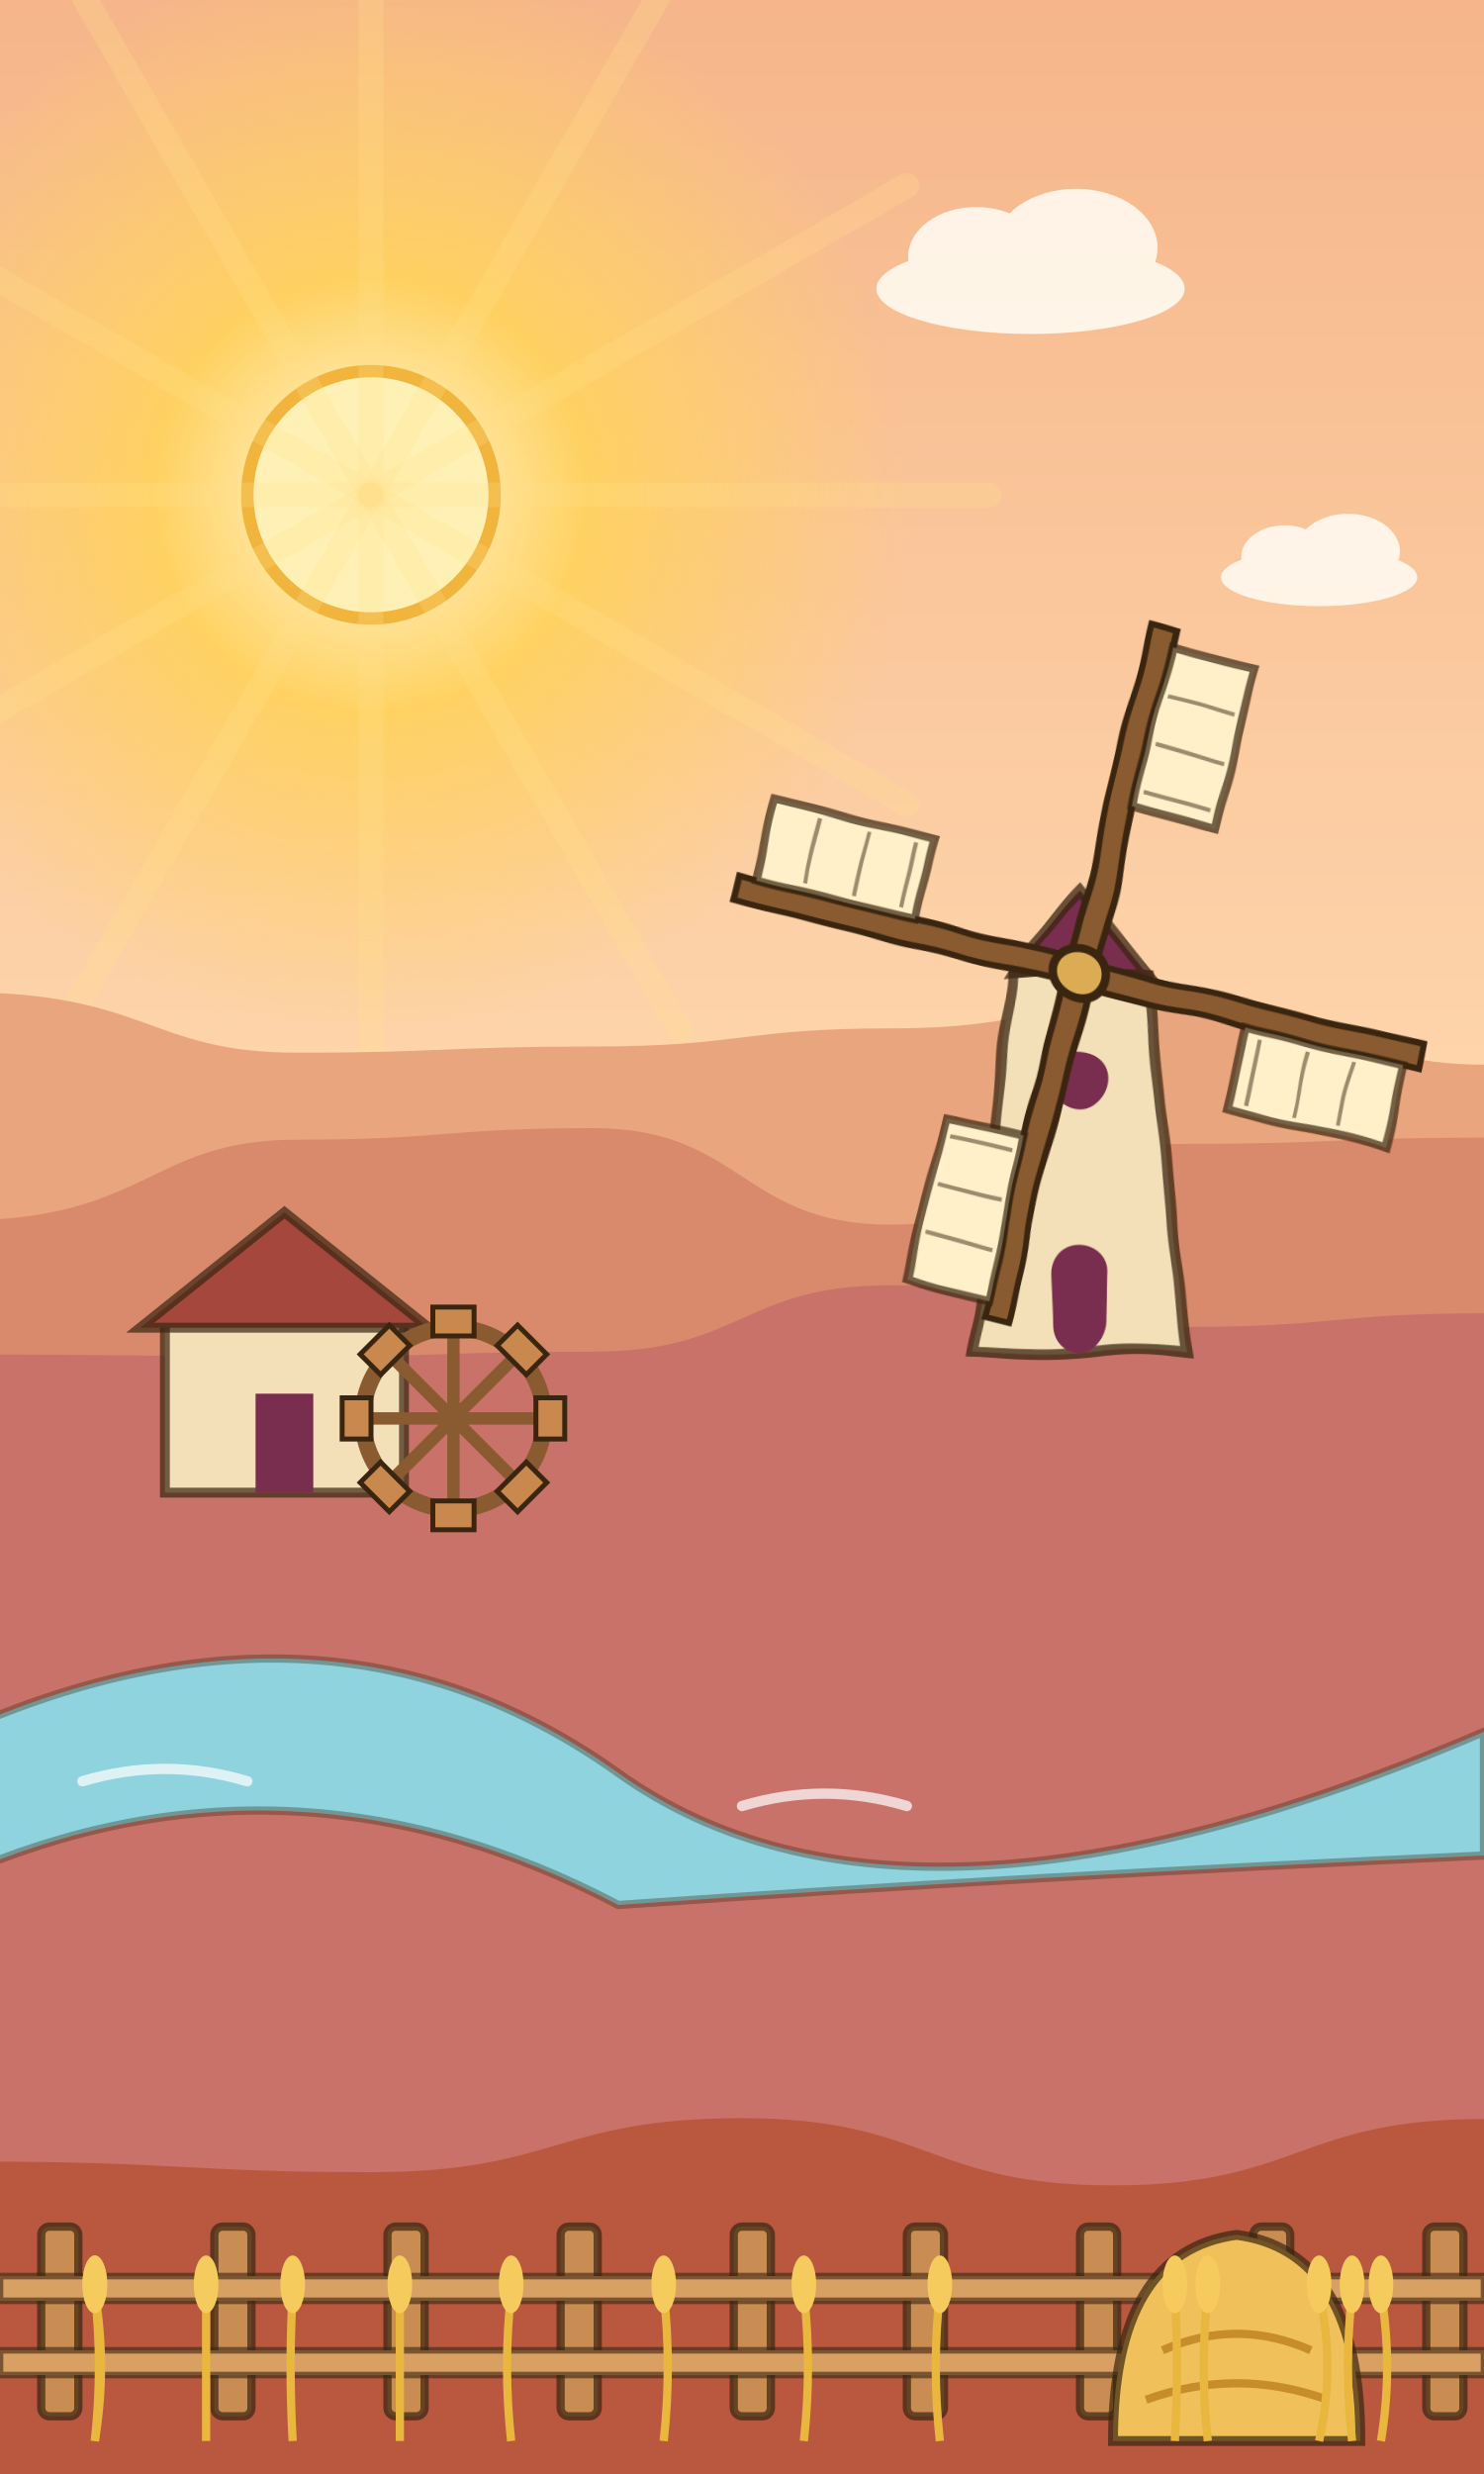
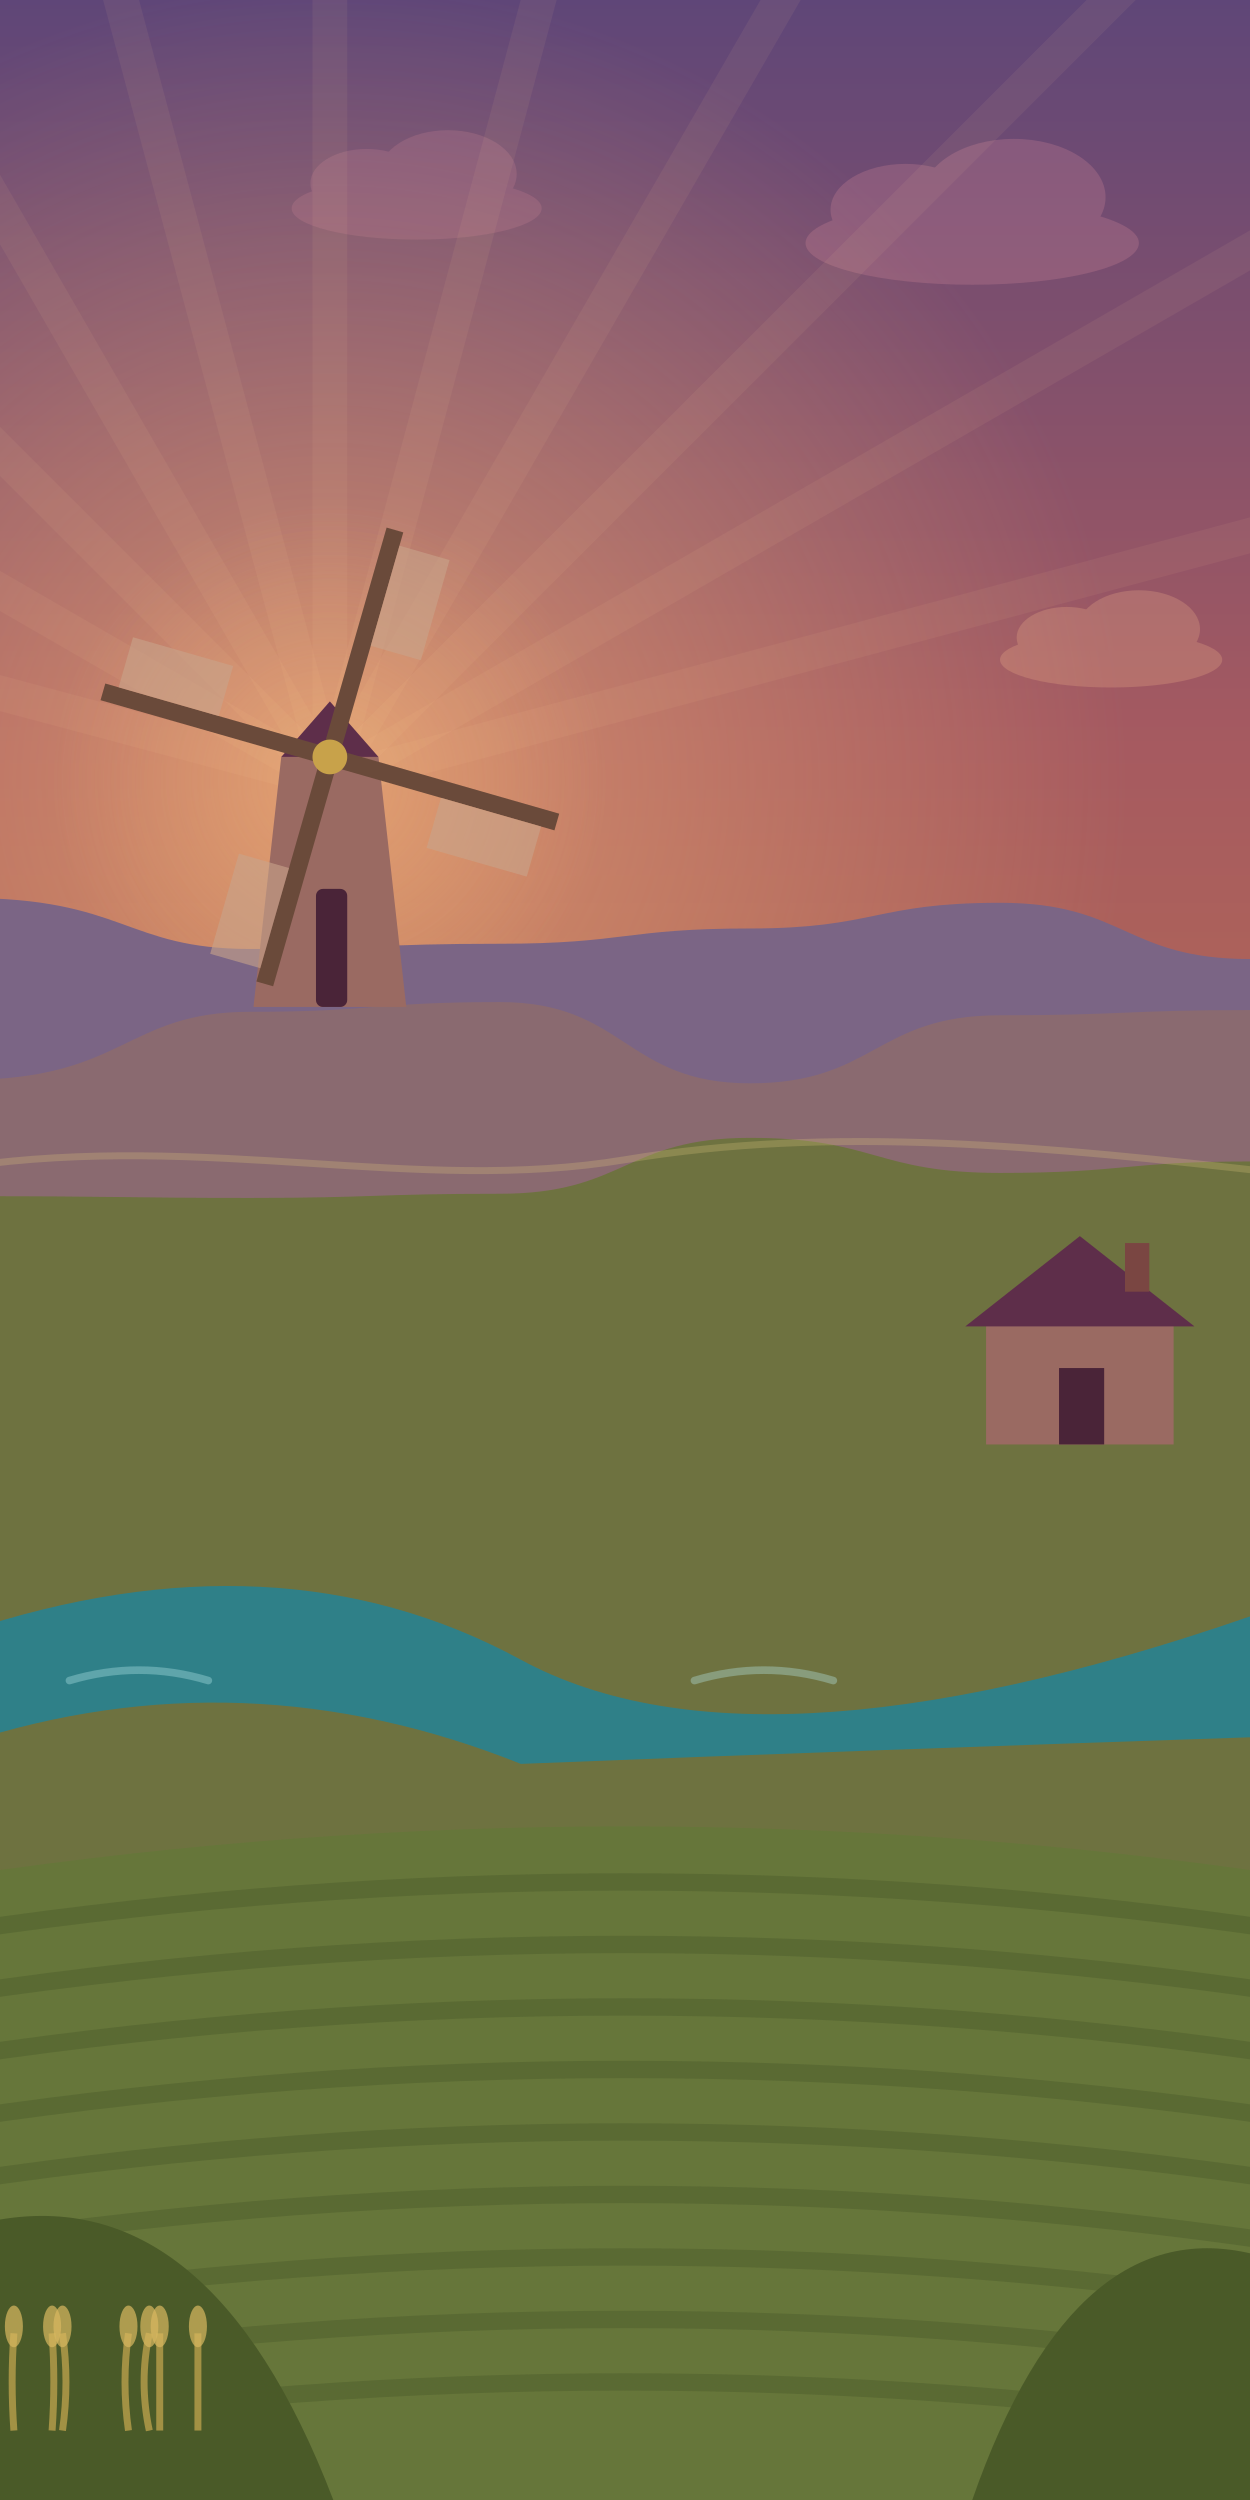
- <svg xmlns="http://www.w3.org/2000/svg" viewBox="0 0 360 600" width="360" height="600">
+ <svg xmlns="http://www.w3.org/2000/svg" viewBox="0 0 360 720" width="360" height="720">
  <defs>
-     <linearGradient id="sky" x1="0" y1="0" x2="0" y2="1">
-       <stop offset="0" stop-color="#f6b58a" />
-       <stop offset=".5" stop-color="#ffd9b0" />
-       <stop offset="1" stop-color="#ffeed6" />
+     <linearGradient id="l12" x1="0" y1="0" x2="0" y2="1">
+       <stop offset="0" stop-color="#5e4678" />
+       <stop offset="0.3" stop-color="#a65a60" />
+       <stop offset="0.55" stop-color="#b8704f" />
+       <stop offset="1" stop-color="#b8704f" />
    </linearGradient>
-     <radialGradient id="sun" cx=".5" cy=".5" r=".5">
-       <stop offset="0" stop-color="#fffbe0" />
-       <stop offset=".4" stop-color="#ffd35c" stop-opacity=".9" />
-       <stop offset="1" stop-color="#ffd35c" stop-opacity="0" />
+     <radialGradient id="r13">
+       <stop offset="0" stop-color="#ffc27a" stop-opacity="0.5" />
+       <stop offset="1" stop-color="#ffc27a" stop-opacity="0" />
    </radialGradient>
-     <filter id="wob" x="-5%" y="-5%" width="110%" height="110%">
-       <feTurbulence type="fractalNoise" baseFrequency=".035" numOctaves="2" seed="4" result="n" />
-       <feDisplacementMap in="SourceGraphic" in2="n" scale="3.2" />
+     <radialGradient id="r14">
+       <stop offset="0" stop-color="#ffc27a" stop-opacity="0.35" />
+       <stop offset="1" stop-color="#ffc27a" stop-opacity="0" />
+     </radialGradient>
+     <filter id="bl6" x="-50%" y="-50%" width="200%" height="200%">
+       <feGaussianBlur stdDeviation="6" />
+     </filter>
+     <filter id="bl14" x="-50%" y="-50%" width="200%" height="200%">
+       <feGaussianBlur stdDeviation="14" />
+     </filter>
+     <filter id="bl3" x="-30%" y="-30%" width="160%" height="160%">
+       <feGaussianBlur stdDeviation="3" />
    </filter>
  </defs>
  <g id="back">
-     <rect width="360" height="600" fill="url(#sky)" />
-     <circle cx="90" cy="120" r="130" fill="url(#sun)" />
-     <circle cx="90" cy="120" r="30" fill="#fff1b5" stroke="#f1b43c" stroke-width="3" />
-     <path d="M90,120 L240,120" stroke="#ffe08a" stroke-width="6" opacity=".25" stroke-linecap="round" />
-     <path d="M90,120 L220,195" stroke="#ffe08a" stroke-width="6" opacity=".25" stroke-linecap="round" />
-     <path d="M90,120 L165,250" stroke="#ffe08a" stroke-width="6" opacity=".25" stroke-linecap="round" />
-     <path d="M90,120 L90,270" stroke="#ffe08a" stroke-width="6" opacity=".25" stroke-linecap="round" />
-     <path d="M90,120 L15,250" stroke="#ffe08a" stroke-width="6" opacity=".25" stroke-linecap="round" />
-     <path d="M90,120 L-40,195" stroke="#ffe08a" stroke-width="6" opacity=".25" stroke-linecap="round" />
-     <path d="M90,120 L-60,120" stroke="#ffe08a" stroke-width="6" opacity=".25" stroke-linecap="round" />
-     <path d="M90,120 L-40,45" stroke="#ffe08a" stroke-width="6" opacity=".25" stroke-linecap="round" />
-     <path d="M90,120 L15,-10" stroke="#ffe08a" stroke-width="6" opacity=".25" stroke-linecap="round" />
-     <path d="M90,120 L90,-30" stroke="#ffe08a" stroke-width="6" opacity=".25" stroke-linecap="round" />
-     <path d="M90,120 L165,-10" stroke="#ffe08a" stroke-width="6" opacity=".25" stroke-linecap="round" />
-     <path d="M90,120 L220,45" stroke="#ffe08a" stroke-width="6" opacity=".25" stroke-linecap="round" />
-     <g fill="#fffaf0" opacity=".9" transform="translate(250,70) scale(1.1)">
-       <ellipse rx="34" ry="10" />
-       <ellipse cx="-12" cy="-7" rx="15" ry="11" />
-       <ellipse cx="10" cy="-9" rx="18" ry="13" />
+     <rect width="360" height="720" fill="url(#l12)" />
+     <circle cx="95" cy="225" r="230" fill="url(#r13)" />
+     <circle cx="95" cy="225" r="80" fill="url(#r14)" />
+     <g fill="#d98a9a" opacity="0.25" transform="translate(280,70) scale(1.2)">
+       <ellipse rx="40" ry="10" />
+       <ellipse cx="-16" cy="-8" rx="18" ry="11" />
+       <ellipse cx="10" cy="-11" rx="22" ry="14" />
    </g>
-     <g fill="#fffaf0" opacity=".9" transform="translate(320,140) scale(0.7)">
-       <ellipse rx="34" ry="10" />
-       <ellipse cx="-12" cy="-7" rx="15" ry="11" />
-       <ellipse cx="10" cy="-9" rx="18" ry="13" />
+     <g fill="#d98a9a" opacity="0.2" transform="translate(120,60) scale(0.9)">
+       <ellipse rx="40" ry="10" />
+       <ellipse cx="-16" cy="-8" rx="18" ry="11" />
+       <ellipse cx="10" cy="-11" rx="22" ry="14" />
    </g>
-     <path d="M-10,2250 L-10,240.6 C36.0,240.6 36.0,255.3 72.0,255.3 C108.0,255.3 108.0,253.8 144.0,253.8 C180.0,253.8 180.0,249.4 216.0,249.4 C252.0,249.4 252.0,242.0 288.0,242.0 C324.0,242.0 324.0,258.2 360.0,258.2 L370,2250 Z" fill="#e9a67e" />
-     <path d="M-10,2285 L-10,296.0 C36.0,296.0 36.0,276.4 72.0,276.4 C108.0,276.4 108.0,273.6 144.0,273.6 C180.0,273.6 180.0,297.0 216.0,297.0 C252.0,297.0 252.0,277.4 288.0,277.4 C324.0,277.4 324.0,275.9 360.0,275.9 L370,2285 Z" fill="#d98a6c" />
+     <g fill="#ffc490" opacity="0.22" transform="translate(320,190) scale(0.8)">
+       <ellipse rx="40" ry="10" />
+       <ellipse cx="-16" cy="-8" rx="18" ry="11" />
+       <ellipse cx="10" cy="-11" rx="22" ry="14" />
+     </g>
+     <path d="M95,225 L443,132" stroke="#ffd09a" stroke-width="10" opacity=".07" stroke-linecap="round" />
+     <path d="M95,225 L407,45" stroke="#ffd09a" stroke-width="10" opacity=".07" stroke-linecap="round" />
+     <path d="M95,225 L350,-30" stroke="#ffd09a" stroke-width="10" opacity=".07" stroke-linecap="round" />
+     <path d="M95,225 L275,-87" stroke="#ffd09a" stroke-width="10" opacity=".07" stroke-linecap="round" />
+     <path d="M95,225 L188,-123" stroke="#ffd09a" stroke-width="10" opacity=".07" stroke-linecap="round" />
+     <path d="M95,225 L95,-135" stroke="#ffd09a" stroke-width="10" opacity=".07" stroke-linecap="round" />
+     <path d="M95,225 L2,-123" stroke="#ffd09a" stroke-width="10" opacity=".07" stroke-linecap="round" />
+     <path d="M95,225 L-85,-87" stroke="#ffd09a" stroke-width="10" opacity=".07" stroke-linecap="round" />
+     <path d="M95,225 L-160,-30" stroke="#ffd09a" stroke-width="10" opacity=".07" stroke-linecap="round" />
+     <path d="M95,225 L-217,45" stroke="#ffd09a" stroke-width="10" opacity=".07" stroke-linecap="round" />
+     <path d="M95,225 L-253,132" stroke="#ffd09a" stroke-width="10" opacity=".07" stroke-linecap="round" />
+     <path d="M-10,740 L-10,258.6 C36.0,258.6 36.0,273.3 72.0,273.3 C108.0,273.3 108.0,271.8 144.0,271.8 C180.0,271.8 180.0,267.4 216.0,267.4 C252.0,267.4 252.0,260.0 288.0,260.0 C324.0,260.0 324.0,276.2 360.0,276.2 L370,740 Z" fill="#7b6585" />
+     <path d="M-10,740 L-10,311.0 C36.0,311.0 36.0,291.4 72.0,291.4 C108.0,291.4 108.0,288.6 144.0,288.6 C180.0,288.6 180.0,312.0 216.0,312.0 C252.0,312.0 252.0,292.4 288.0,292.4 C324.0,292.4 324.0,290.9 360.0,290.9 L370,740 Z" fill="#8a6a70" />
  </g>
  <g id="mid">
-     <path d="M-10,2320 L-10,328.5 C36.0,328.5 36.0,329.0 72.0,329.0 C108.0,329.0 108.0,327.8 144.0,327.8 C180.0,327.8 180.0,311.7 216.0,311.7 C252.0,311.7 252.0,321.8 288.0,321.8 C324.0,321.8 324.0,318.5 360.0,318.5 L370,2320 Z" fill="#c9726a" />
-     <g filter="url(#wob)" transform="translate(262,210)">
-       <path d="M-26,118 L-16,26 L16,26 L26,118Z" fill="#f4e0b8" stroke="#3a2610" stroke-width="2.6" stroke-opacity=".75" />
-       <path d="M-16,26 L0,6 L16,26Z" fill="#7a2e4f" stroke="#3a2610" stroke-width="2.6" stroke-opacity=".75" />
-       <rect x="-7" y="92" width="14" height="26" rx="7" fill="#7a2e4f" />
-       <circle cx="0" cy="52" r="7" fill="#7a2e4f" />
-       <g transform="rotate(14 0 26)">
-         <rect x="-3" y="-60" width="6" height="86" fill="#8a5b30" stroke="#3a2610" stroke-width="1.5" />
-         <rect x="3" y="-56" width="20" height="40" fill="#fff0c9" stroke="#3a2610" stroke-width="2" stroke-opacity=".7" />
-         <path d="M5,-44 H21 M5,-32 H21 M5,-20 H21" stroke="#3a2610" stroke-width="1" opacity=".5" />
+     <path d="M-10,740 L-10,344.5 C36.0,344.5 36.0,345.0 72.0,345.0 C108.0,345.0 108.0,343.8 144.0,343.8 C180.0,343.8 180.0,327.7 216.0,327.7 C252.0,327.7 252.0,337.8 288.0,337.8 C324.0,337.8 324.0,334.5 360.0,334.5 L370,740 Z" fill="#6e7240" />
+     <path d="M-10,336 C60,326 120,344 180,334 S300,330 370,338" fill="none" stroke="#d6c27a" stroke-opacity="0.28" stroke-width="2" />
+     <g transform="translate(95,196)">
+       <path d="M-22,94 L-14,22 L14,22 L22,94Z" fill="#9a6a62" />
+       <path d="M-14,22 L0,6 L14,22Z" fill="#5e2e4a" />
+       <rect x="-4" y="60" width="9" height="34" rx="2" fill="#4a2438" />
+       <g transform="rotate(16 0 22)">
+         <rect x="-2.5" y="-46" width="5" height="68" fill="#6a4a3a" />
+         <rect x="2.5" y="-42" width="15" height="30" fill="#c8a48a" opacity=".6" />
      </g>
-       <g transform="rotate(104 0 26)">
-         <rect x="-3" y="-60" width="6" height="86" fill="#8a5b30" stroke="#3a2610" stroke-width="1.5" />
-         <rect x="3" y="-56" width="20" height="40" fill="#fff0c9" stroke="#3a2610" stroke-width="2" stroke-opacity=".7" />
-         <path d="M5,-44 H21 M5,-32 H21 M5,-20 H21" stroke="#3a2610" stroke-width="1" opacity=".5" />
+       <g transform="rotate(106 0 22)">
+         <rect x="-2.5" y="-46" width="5" height="68" fill="#6a4a3a" />
+         <rect x="2.5" y="-42" width="15" height="30" fill="#c8a48a" opacity=".6" />
      </g>
-       <g transform="rotate(194 0 26)">
-         <rect x="-3" y="-60" width="6" height="86" fill="#8a5b30" stroke="#3a2610" stroke-width="1.5" />
-         <rect x="3" y="-56" width="20" height="40" fill="#fff0c9" stroke="#3a2610" stroke-width="2" stroke-opacity=".7" />
-         <path d="M5,-44 H21 M5,-32 H21 M5,-20 H21" stroke="#3a2610" stroke-width="1" opacity=".5" />
+       <g transform="rotate(196 0 22)">
+         <rect x="-2.5" y="-46" width="5" height="68" fill="#6a4a3a" />
+         <rect x="2.5" y="-42" width="15" height="30" fill="#c8a48a" opacity=".6" />
      </g>
-       <g transform="rotate(284 0 26)">
-         <rect x="-3" y="-60" width="6" height="86" fill="#8a5b30" stroke="#3a2610" stroke-width="1.5" />
-         <rect x="3" y="-56" width="20" height="40" fill="#fff0c9" stroke="#3a2610" stroke-width="2" stroke-opacity=".7" />
-         <path d="M5,-44 H21 M5,-32 H21 M5,-20 H21" stroke="#3a2610" stroke-width="1" opacity=".5" />
+       <g transform="rotate(286 0 22)">
+         <rect x="-2.5" y="-46" width="5" height="68" fill="#6a4a3a" />
+         <rect x="2.5" y="-42" width="15" height="30" fill="#c8a48a" opacity=".6" />
      </g>
-       <circle cx="0" cy="26" r="6" fill="#dbac54" stroke="#3a2610" stroke-width="2" />
+       <circle cx="0" cy="22" r="5" fill="#c8a24a" />
    </g>
-     <g transform="translate(40,300)">
-       <rect x="0" y="20" width="58" height="42" fill="#f4e0b8" stroke="#3a2610" stroke-width="2.4" stroke-opacity=".7" />
-       <path d="M-6,22 L29,-6 L64,22Z" fill="#a5473c" stroke="#3a2610" stroke-width="2.4" stroke-opacity=".7" />
-       <rect x="22" y="38" width="14" height="24" fill="#7a2e4f" />
-       <g transform="translate(70,44)">
-         <circle r="22" fill="none" stroke="#8a5b30" stroke-width="4" />
-         <circle r="4" fill="#8a5b30" />
-         <g transform="rotate(0)">
-           <path d="M0,0 V-22" stroke="#8a5b30" stroke-width="3" />
-           <rect x="-5" y="-27" width="10" height="7" fill="#c9884d" stroke="#3a2610" stroke-width="1.2" />
-         </g>
-         <g transform="rotate(45)">
-           <path d="M0,0 V-22" stroke="#8a5b30" stroke-width="3" />
-           <rect x="-5" y="-27" width="10" height="7" fill="#c9884d" stroke="#3a2610" stroke-width="1.2" />
-         </g>
-         <g transform="rotate(90)">
-           <path d="M0,0 V-22" stroke="#8a5b30" stroke-width="3" />
-           <rect x="-5" y="-27" width="10" height="7" fill="#c9884d" stroke="#3a2610" stroke-width="1.2" />
-         </g>
-         <g transform="rotate(135)">
-           <path d="M0,0 V-22" stroke="#8a5b30" stroke-width="3" />
-           <rect x="-5" y="-27" width="10" height="7" fill="#c9884d" stroke="#3a2610" stroke-width="1.2" />
-         </g>
-         <g transform="rotate(180)">
-           <path d="M0,0 V-22" stroke="#8a5b30" stroke-width="3" />
-           <rect x="-5" y="-27" width="10" height="7" fill="#c9884d" stroke="#3a2610" stroke-width="1.2" />
-         </g>
-         <g transform="rotate(225)">
-           <path d="M0,0 V-22" stroke="#8a5b30" stroke-width="3" />
-           <rect x="-5" y="-27" width="10" height="7" fill="#c9884d" stroke="#3a2610" stroke-width="1.2" />
-         </g>
-         <g transform="rotate(270)">
-           <path d="M0,0 V-22" stroke="#8a5b30" stroke-width="3" />
-           <rect x="-5" y="-27" width="10" height="7" fill="#c9884d" stroke="#3a2610" stroke-width="1.2" />
-         </g>
-         <g transform="rotate(315)">
-           <path d="M0,0 V-22" stroke="#8a5b30" stroke-width="3" />
-           <rect x="-5" y="-27" width="10" height="7" fill="#c9884d" stroke="#3a2610" stroke-width="1.2" />
-         </g>
-       </g>
+     <g transform="translate(284,360)">
+       <rect x="0" y="20" width="54" height="36" fill="#9a6a62" />
+       <path d="M-6,22 L27,-4 L60,22Z" fill="#5e2e4a" />
+       <rect x="21" y="34" width="13" height="22" fill="#4a2438" />
+       <rect x="40" y="-2" width="7" height="14" fill="#7a4642" />
    </g>
-     <path d="M-10,420 Q80,380 150,430 T360,420 L360,450 Q250,455 150,462 Q70,420 -10,455Z" fill="#8fd3de" stroke="#3a2610" stroke-opacity=".35" stroke-width="2" />
-     <path d="M20,432 q20,-6 40,0 M180,438 q20,-6 40,0" stroke="#fff" stroke-width="2.5" fill="none" opacity=".7" stroke-linecap="round" />
+     <path d="M-10,470 Q80,440 150,478 T370,462 V500 Q250,504 150,508 Q70,476 -10,502Z" fill="#2f8088" />
+     <path d="M20,484 q20,-6 40,0 M200,484 q20,-6 40,0" stroke="#b6eaea" stroke-width="2.2" fill="none" opacity=".35" stroke-linecap="round" />
+     <path d="M-10,540 Q180,512 370,540 V720 H-10Z" fill="#66763a" />
+     <path d="M-10,556 Q180,528 370,556" fill="none" stroke="#4e5e2c" stroke-opacity=".5" stroke-width="5" />
+     <path d="M-10,574 Q180,546 370,574" fill="none" stroke="#4e5e2c" stroke-opacity=".5" stroke-width="5" />
+     <path d="M-10,592 Q180,564 370,592" fill="none" stroke="#4e5e2c" stroke-opacity=".5" stroke-width="5" />
+     <path d="M-10,610 Q180,582 370,610" fill="none" stroke="#4e5e2c" stroke-opacity=".5" stroke-width="5" />
+     <path d="M-10,628 Q180,600 370,628" fill="none" stroke="#4e5e2c" stroke-opacity=".5" stroke-width="5" />
+     <path d="M-10,646 Q180,618 370,646" fill="none" stroke="#4e5e2c" stroke-opacity=".5" stroke-width="5" />
+     <path d="M-10,664 Q180,636 370,664" fill="none" stroke="#4e5e2c" stroke-opacity=".5" stroke-width="5" />
+     <path d="M-10,682 Q180,654 370,682" fill="none" stroke="#4e5e2c" stroke-opacity=".5" stroke-width="5" />
+     <path d="M-10,700 Q180,672 370,700" fill="none" stroke="#4e5e2c" stroke-opacity=".5" stroke-width="5" />
  </g>
  <g id="front">
-     <path d="M-10,2520 L-10,524.2 C45.0,524.2 45.0,526.8 90.0,526.8 C135.0,526.8 135.0,513.7 180.0,513.7 C225.0,513.7 225.0,530.0 270.0,530.0 C315.0,530.0 315.0,513.9 360.0,513.9 L370,2520 Z" fill="#b9583f" />
-     <rect x="10" y="540" width="9" height="46" rx="2" fill="#c98c52" stroke="#3a2610" stroke-width="2" stroke-opacity=".7" />
-     <rect x="52" y="540" width="9" height="46" rx="2" fill="#c98c52" stroke="#3a2610" stroke-width="2" stroke-opacity=".7" />
-     <rect x="94" y="540" width="9" height="46" rx="2" fill="#c98c52" stroke="#3a2610" stroke-width="2" stroke-opacity=".7" />
-     <rect x="136" y="540" width="9" height="46" rx="2" fill="#c98c52" stroke="#3a2610" stroke-width="2" stroke-opacity=".7" />
-     <rect x="178" y="540" width="9" height="46" rx="2" fill="#c98c52" stroke="#3a2610" stroke-width="2" stroke-opacity=".7" />
-     <rect x="220" y="540" width="9" height="46" rx="2" fill="#c98c52" stroke="#3a2610" stroke-width="2" stroke-opacity=".7" />
-     <rect x="262" y="540" width="9" height="46" rx="2" fill="#c98c52" stroke="#3a2610" stroke-width="2" stroke-opacity=".7" />
-     <rect x="304" y="540" width="9" height="46" rx="2" fill="#c98c52" stroke="#3a2610" stroke-width="2" stroke-opacity=".7" />
-     <rect x="346" y="540" width="9" height="46" rx="2" fill="#c98c52" stroke="#3a2610" stroke-width="2" stroke-opacity=".7" />
-     <rect x="0" y="552" width="360" height="6" fill="#d9a064" stroke="#3a2610" stroke-width="1.6" stroke-opacity=".6" />
-     <rect x="0" y="570" width="360" height="6" fill="#d9a064" stroke="#3a2610" stroke-width="1.6" stroke-opacity=".6" />
-     <g transform="translate(300,560)">
-       <path d="M-30,32 Q-30,-14 0,-18 Q30,-14 30,32Z" fill="#f0c15a" stroke="#3a2610" stroke-width="2.4" stroke-opacity=".7" />
-       <path d="M-18,10 q18,-8 36,0 M-22,22 q22,-8 44,0" stroke="#c78d2a" stroke-width="2" fill="none" />
-     </g>
-     <path d="M293,592 q-2,-18 0,-36" stroke="#e9b63e" stroke-width="2" fill="none" />
-     <ellipse cx="293" cy="554" rx="3" ry="7" fill="#f4cb5c" />
-     <path d="M328,592 q-2,-18 0,-36" stroke="#e9b63e" stroke-width="2" fill="none" />
-     <ellipse cx="328" cy="554" rx="3" ry="7" fill="#f4cb5c" />
-     <path d="M97,592 q0,-18 0,-36" stroke="#e9b63e" stroke-width="2" fill="none" />
-     <ellipse cx="97" cy="554" rx="3" ry="7" fill="#f4cb5c" />
-     <path d="M71,592 q-1,-18 0,-36" stroke="#e9b63e" stroke-width="2" fill="none" />
-     <ellipse cx="71" cy="554" rx="3" ry="7" fill="#f4cb5c" />
-     <path d="M335,592 q3,-18 0,-36" stroke="#e9b63e" stroke-width="2" fill="none" />
-     <ellipse cx="335" cy="554" rx="3" ry="7" fill="#f4cb5c" />
-     <path d="M285,592 q1,-18 0,-36" stroke="#e9b63e" stroke-width="2" fill="none" />
-     <ellipse cx="285" cy="554" rx="3" ry="7" fill="#f4cb5c" />
-     <path d="M320,592 q4,-18 0,-36" stroke="#e9b63e" stroke-width="2" fill="none" />
-     <ellipse cx="320" cy="554" rx="3" ry="7" fill="#f4cb5c" />
-     <path d="M195,592 q2,-18 0,-36" stroke="#e9b63e" stroke-width="2" fill="none" />
-     <ellipse cx="195" cy="554" rx="3" ry="7" fill="#f4cb5c" />
-     <path d="M23,592 q2,-18 0,-36" stroke="#e9b63e" stroke-width="2" fill="none" />
-     <ellipse cx="23" cy="554" rx="3" ry="7" fill="#f4cb5c" />
-     <path d="M161,592 q2,-18 0,-36" stroke="#e9b63e" stroke-width="2" fill="none" />
-     <ellipse cx="161" cy="554" rx="3" ry="7" fill="#f4cb5c" />
-     <path d="M228,592 q-2,-18 0,-36" stroke="#e9b63e" stroke-width="2" fill="none" />
-     <ellipse cx="228" cy="554" rx="3" ry="7" fill="#f4cb5c" />
-     <path d="M23,592 q3,-18 0,-36" stroke="#e9b63e" stroke-width="2" fill="none" />
-     <ellipse cx="23" cy="554" rx="3" ry="7" fill="#f4cb5c" />
-     <path d="M50,592 q-0,-18 0,-36" stroke="#e9b63e" stroke-width="2" fill="none" />
-     <ellipse cx="50" cy="554" rx="3" ry="7" fill="#f4cb5c" />
-     <path d="M124,592 q-2,-18 0,-36" stroke="#e9b63e" stroke-width="2" fill="none" />
-     <ellipse cx="124" cy="554" rx="3" ry="7" fill="#f4cb5c" />
+     <path d="M-4,720 V640 Q60,626 96,720Z" fill="#4a5a28" />
+     <path d="M364,720 V650 Q310,634 280,720Z" fill="#4a5a28" />
+     <path d="M15,700 q1,-14 0,-28" stroke="#c8a850" stroke-width="2" fill="none" opacity=".7" />
+     <ellipse cx="15" cy="670" rx="2.6" ry="6" fill="#d8b860" opacity=".7" />
+     <path d="M46,700 q-0,-14 0,-28" stroke="#c8a850" stroke-width="2" fill="none" opacity=".7" />
+     <ellipse cx="46" cy="670" rx="2.6" ry="6" fill="#d8b860" opacity=".7" />
+     <path d="M18,700 q2,-14 0,-28" stroke="#c8a850" stroke-width="2" fill="none" opacity=".7" />
+     <ellipse cx="18" cy="670" rx="2.6" ry="6" fill="#d8b860" opacity=".7" />
+     <path d="M57,700 q0,-14 0,-28" stroke="#c8a850" stroke-width="2" fill="none" opacity=".7" />
+     <ellipse cx="57" cy="670" rx="2.6" ry="6" fill="#d8b860" opacity=".7" />
+     <path d="M37,700 q-2,-14 0,-28" stroke="#c8a850" stroke-width="2" fill="none" opacity=".7" />
+     <ellipse cx="37" cy="670" rx="2.6" ry="6" fill="#d8b860" opacity=".7" />
+     <path d="M4,700 q-1,-14 0,-28" stroke="#c8a850" stroke-width="2" fill="none" opacity=".7" />
+     <ellipse cx="4" cy="670" rx="2.6" ry="6" fill="#d8b860" opacity=".7" />
+     <path d="M43,700 q-3,-14 0,-28" stroke="#c8a850" stroke-width="2" fill="none" opacity=".7" />
+     <ellipse cx="43" cy="670" rx="2.6" ry="6" fill="#d8b860" opacity=".7" />
  </g>
</svg>
